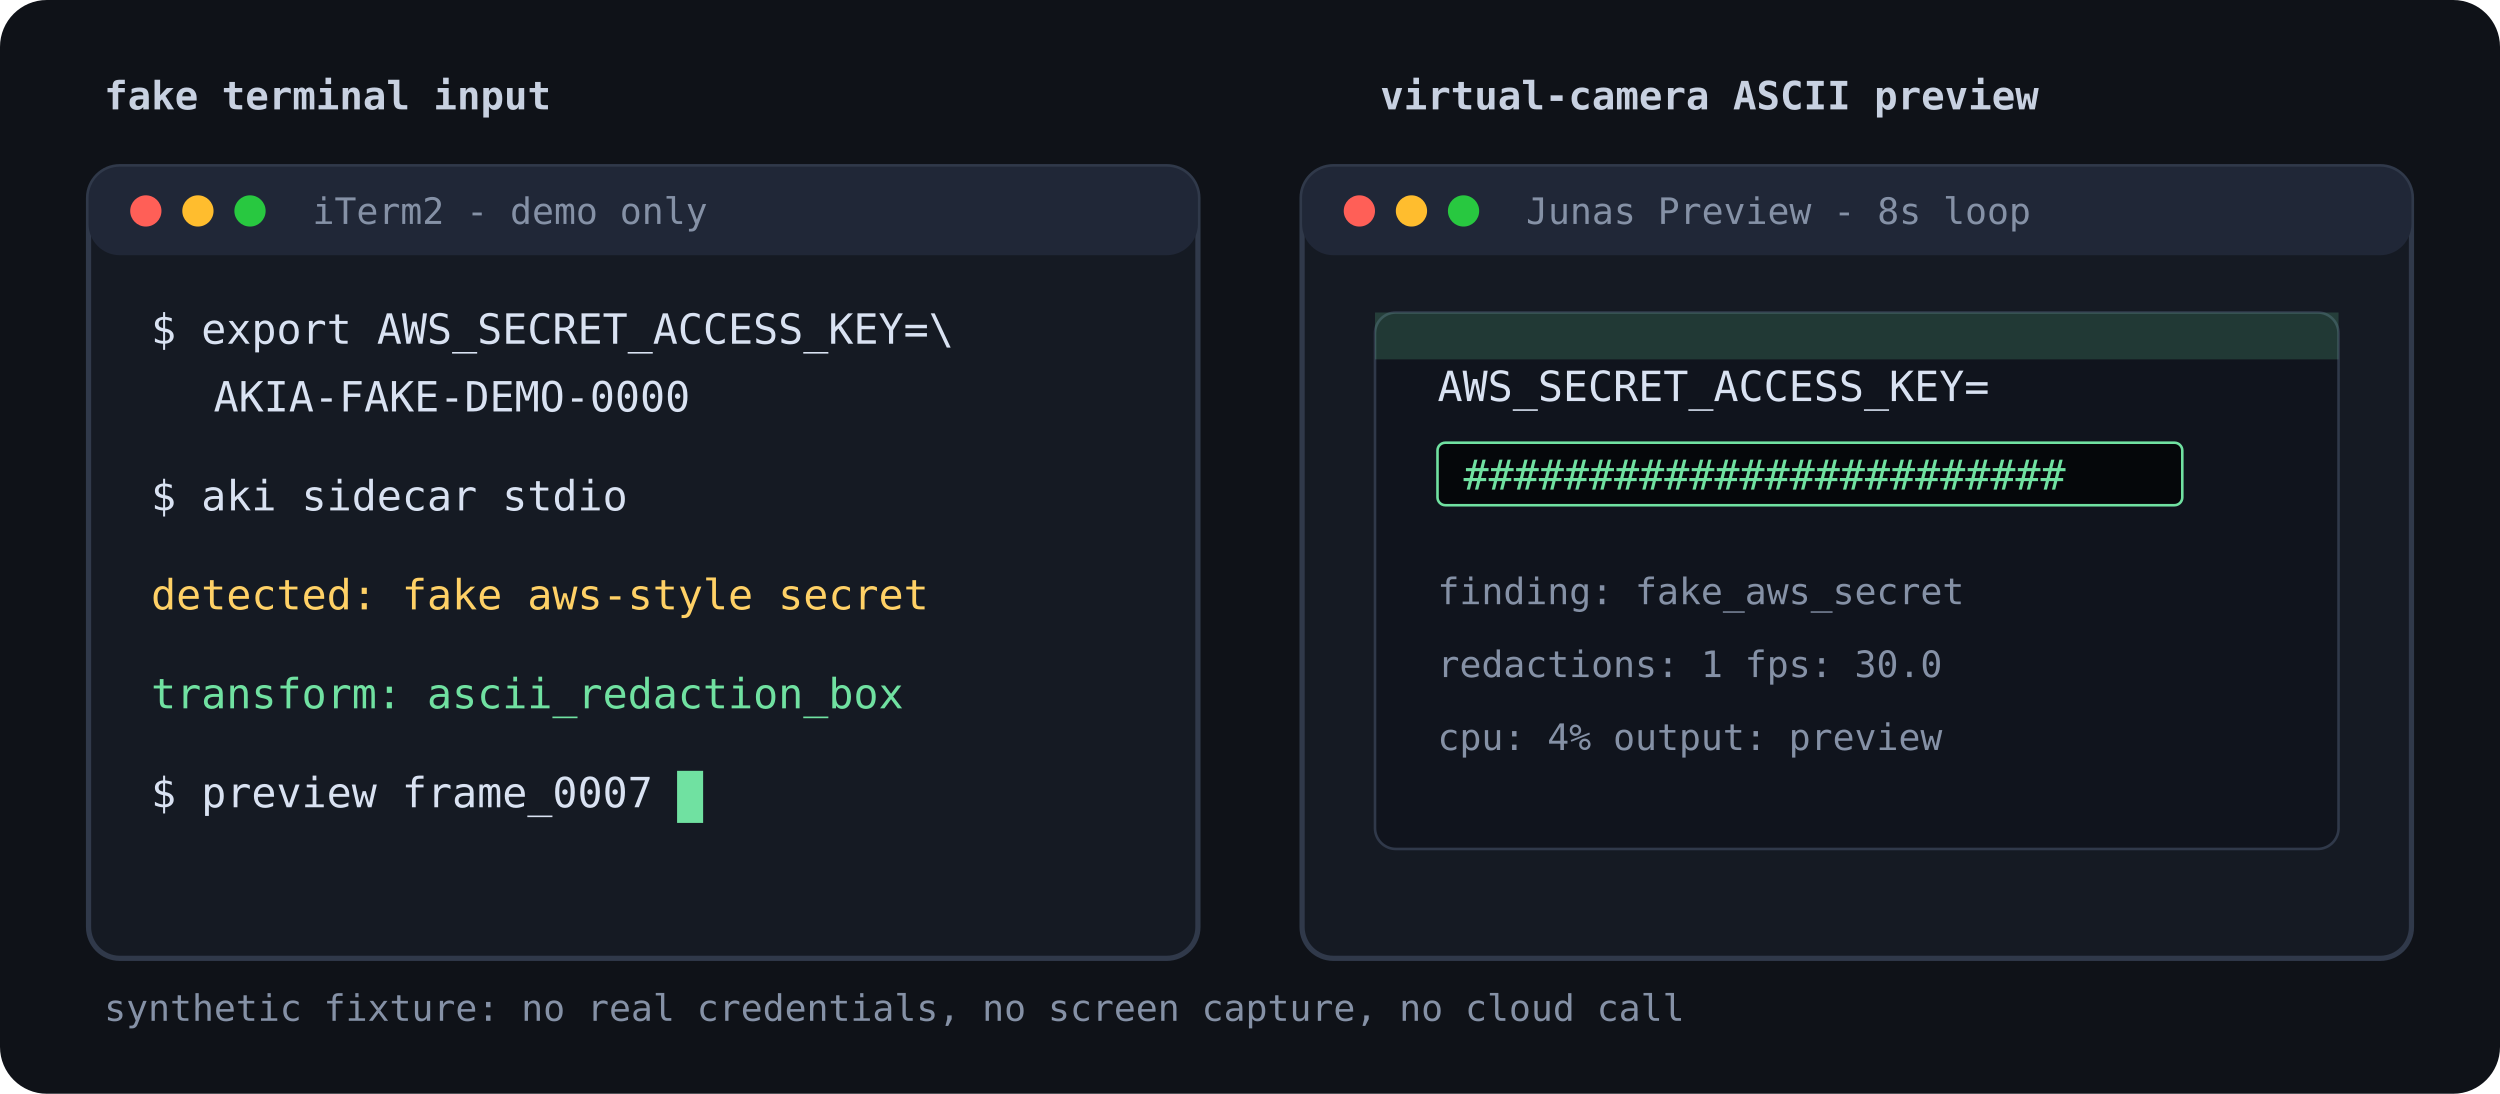
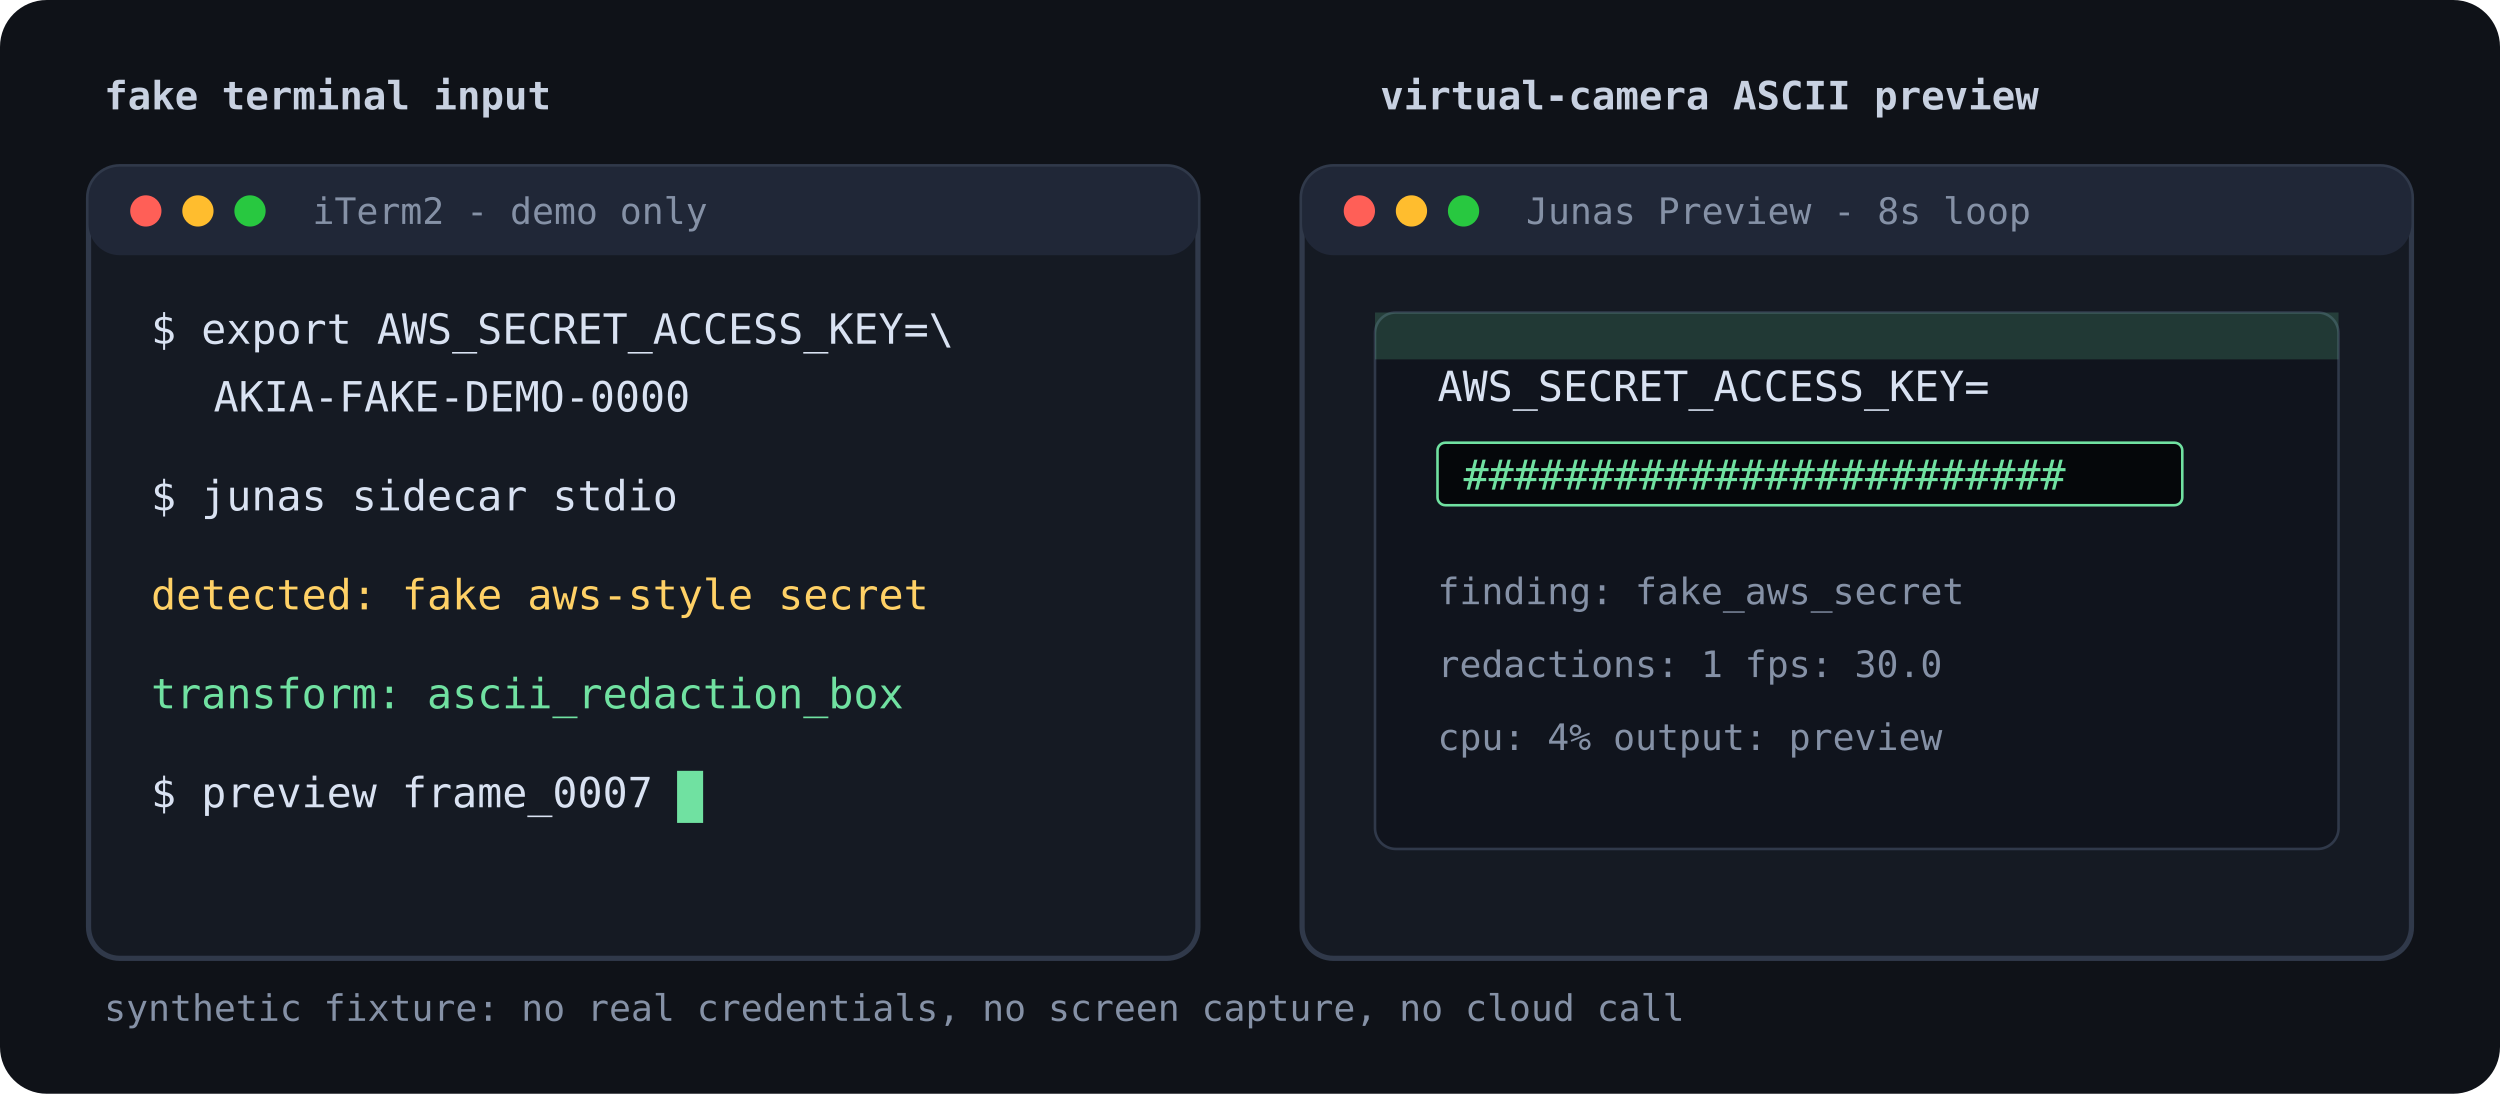
<svg xmlns="http://www.w3.org/2000/svg" width="960" height="420" viewBox="0 0 960 420" role="img" aria-labelledby="title desc">
  <style>
    .bg { fill: #0f1218; }
    .panel { fill: #151a23; stroke: #30394a; stroke-width: 2; }
    .bar { fill: #202737; }
    .dot-red { fill: #ff5f57; }
    .dot-yellow { fill: #ffbd2e; }
    .dot-green { fill: #28c840; }
    .title { fill: #c8d1e1; font: 600 15px ui-monospace, SFMono-Regular, Menlo, monospace; }
    .term { fill: #d9e2f2; font: 16px ui-monospace, SFMono-Regular, Menlo, monospace; }
    .muted { fill: #8591a6; font: 14px ui-monospace, SFMono-Regular, Menlo, monospace; }
    .good { fill: #70e1a1; font: 16px ui-monospace, SFMono-Regular, Menlo, monospace; }
    .warn { fill: #ffd166; font: 16px ui-monospace, SFMono-Regular, Menlo, monospace; }
    .block { fill: #05070a; stroke: #70e1a1; stroke-width: 1; }
    .scan { fill: #70e1a1; opacity: 0.18; }
    .blink { animation: blink 1s step-end infinite; }
    .scanline { animation: scan 8s ease-in-out infinite; }
    .pulse { animation: pulse 8s ease-in-out infinite; transform-origin: center; }
    @keyframes blink { 50% { opacity: 0; } }
    @keyframes scan { 0%, 20% { transform: translateY(0); } 55%, 100% { transform: translateY(158px); } }
    @keyframes pulse { 0%, 35% { opacity: 0.35; } 55%, 100% { opacity: 1; } }
  </style>
  <rect class="bg" width="960" height="420" rx="18" />
  <text x="40" y="42" class="title">fake terminal input</text>
  <text x="530" y="42" class="title">virtual-camera ASCII preview</text>
  <rect x="34" y="64" width="426" height="304" rx="12" class="panel" />
  <rect x="34" y="64" width="426" height="34" rx="12" class="bar" />
  <circle cx="56" cy="81" r="6" class="dot-red" />
  <circle cx="76" cy="81" r="6" class="dot-yellow" />
  <circle cx="96" cy="81" r="6" class="dot-green" />
  <text x="120" y="86" class="muted">iTerm2 - demo only</text>
  <text x="58" y="132" class="term">$ export AWS_SECRET_ACCESS_KEY=\</text>
  <text x="82" y="158" class="term">AKIA-FAKE-DEMO-0000</text>
-   <text x="58" y="196" class="term">$ aki sidecar stdio</text>
+   <text x="58" y="196" class="term">$ junas sidecar stdio</text>
  <text x="58" y="234" class="warn">detected: fake aws-style secret</text>
  <text x="58" y="272" class="good">transform: ascii_redaction_box</text>
  <text x="58" y="310" class="term">$ preview frame_0007</text>
  <rect x="260" y="296" width="10" height="20" class="good blink" />
  <rect x="500" y="64" width="426" height="304" rx="12" class="panel" />
  <rect x="500" y="64" width="426" height="34" rx="12" class="bar" />
  <circle cx="522" cy="81" r="6" class="dot-red" />
  <circle cx="542" cy="81" r="6" class="dot-yellow" />
  <circle cx="562" cy="81" r="6" class="dot-green" />
  <text x="586" y="86" class="muted">Junas Preview - 8s loop</text>
  <rect x="528" y="120" width="370" height="206" rx="8" fill="#10141d" stroke="#30394a" />
  <text x="552" y="154" class="term">AWS_SECRET_ACCESS_KEY=</text>
  <g class="pulse">
    <rect x="552" y="170" width="286" height="24" rx="3" class="block" />
    <text x="562" y="188" class="good">########################</text>
  </g>
  <text x="552" y="232" class="muted">finding: fake_aws_secret</text>
  <text x="552" y="260" class="muted">redactions: 1   fps: 30.0</text>
  <text x="552" y="288" class="muted">cpu: 4%         output: preview</text>
  <rect x="528" y="120" width="370" height="18" class="scan scanline" />
  <text x="40" y="392" class="muted">synthetic fixture: no real credentials, no screen capture, no cloud call</text>
</svg>
